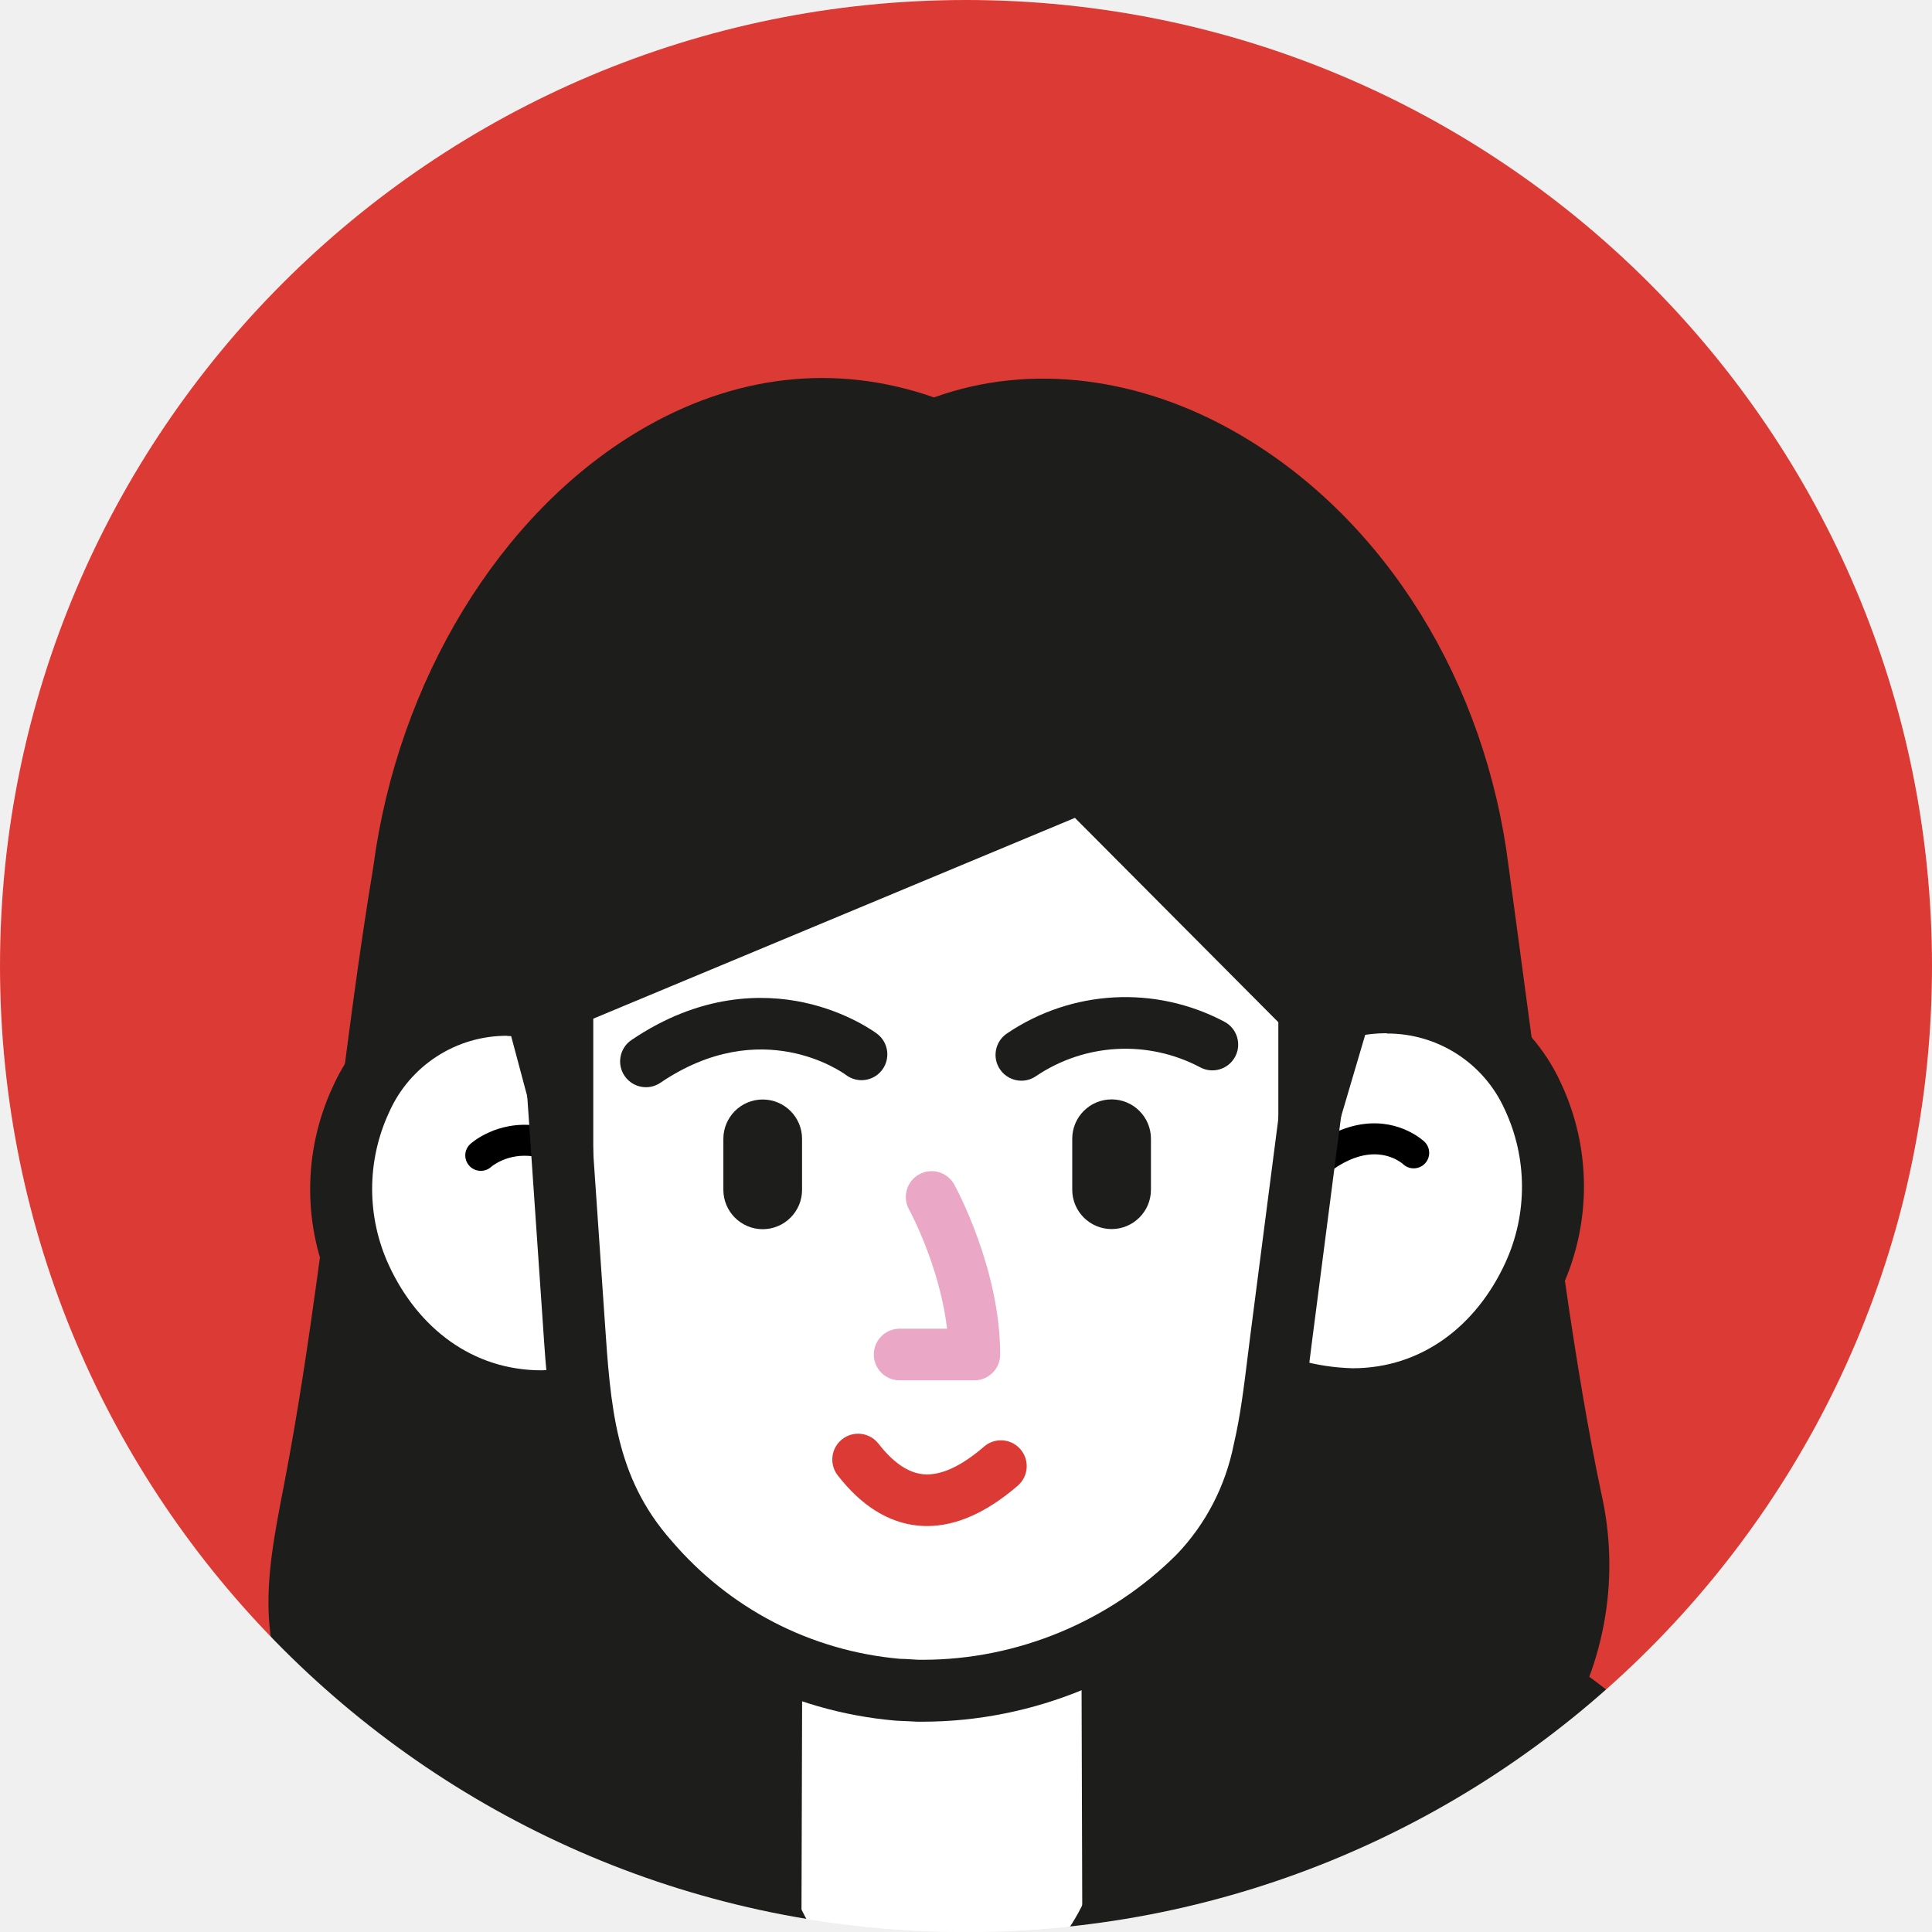
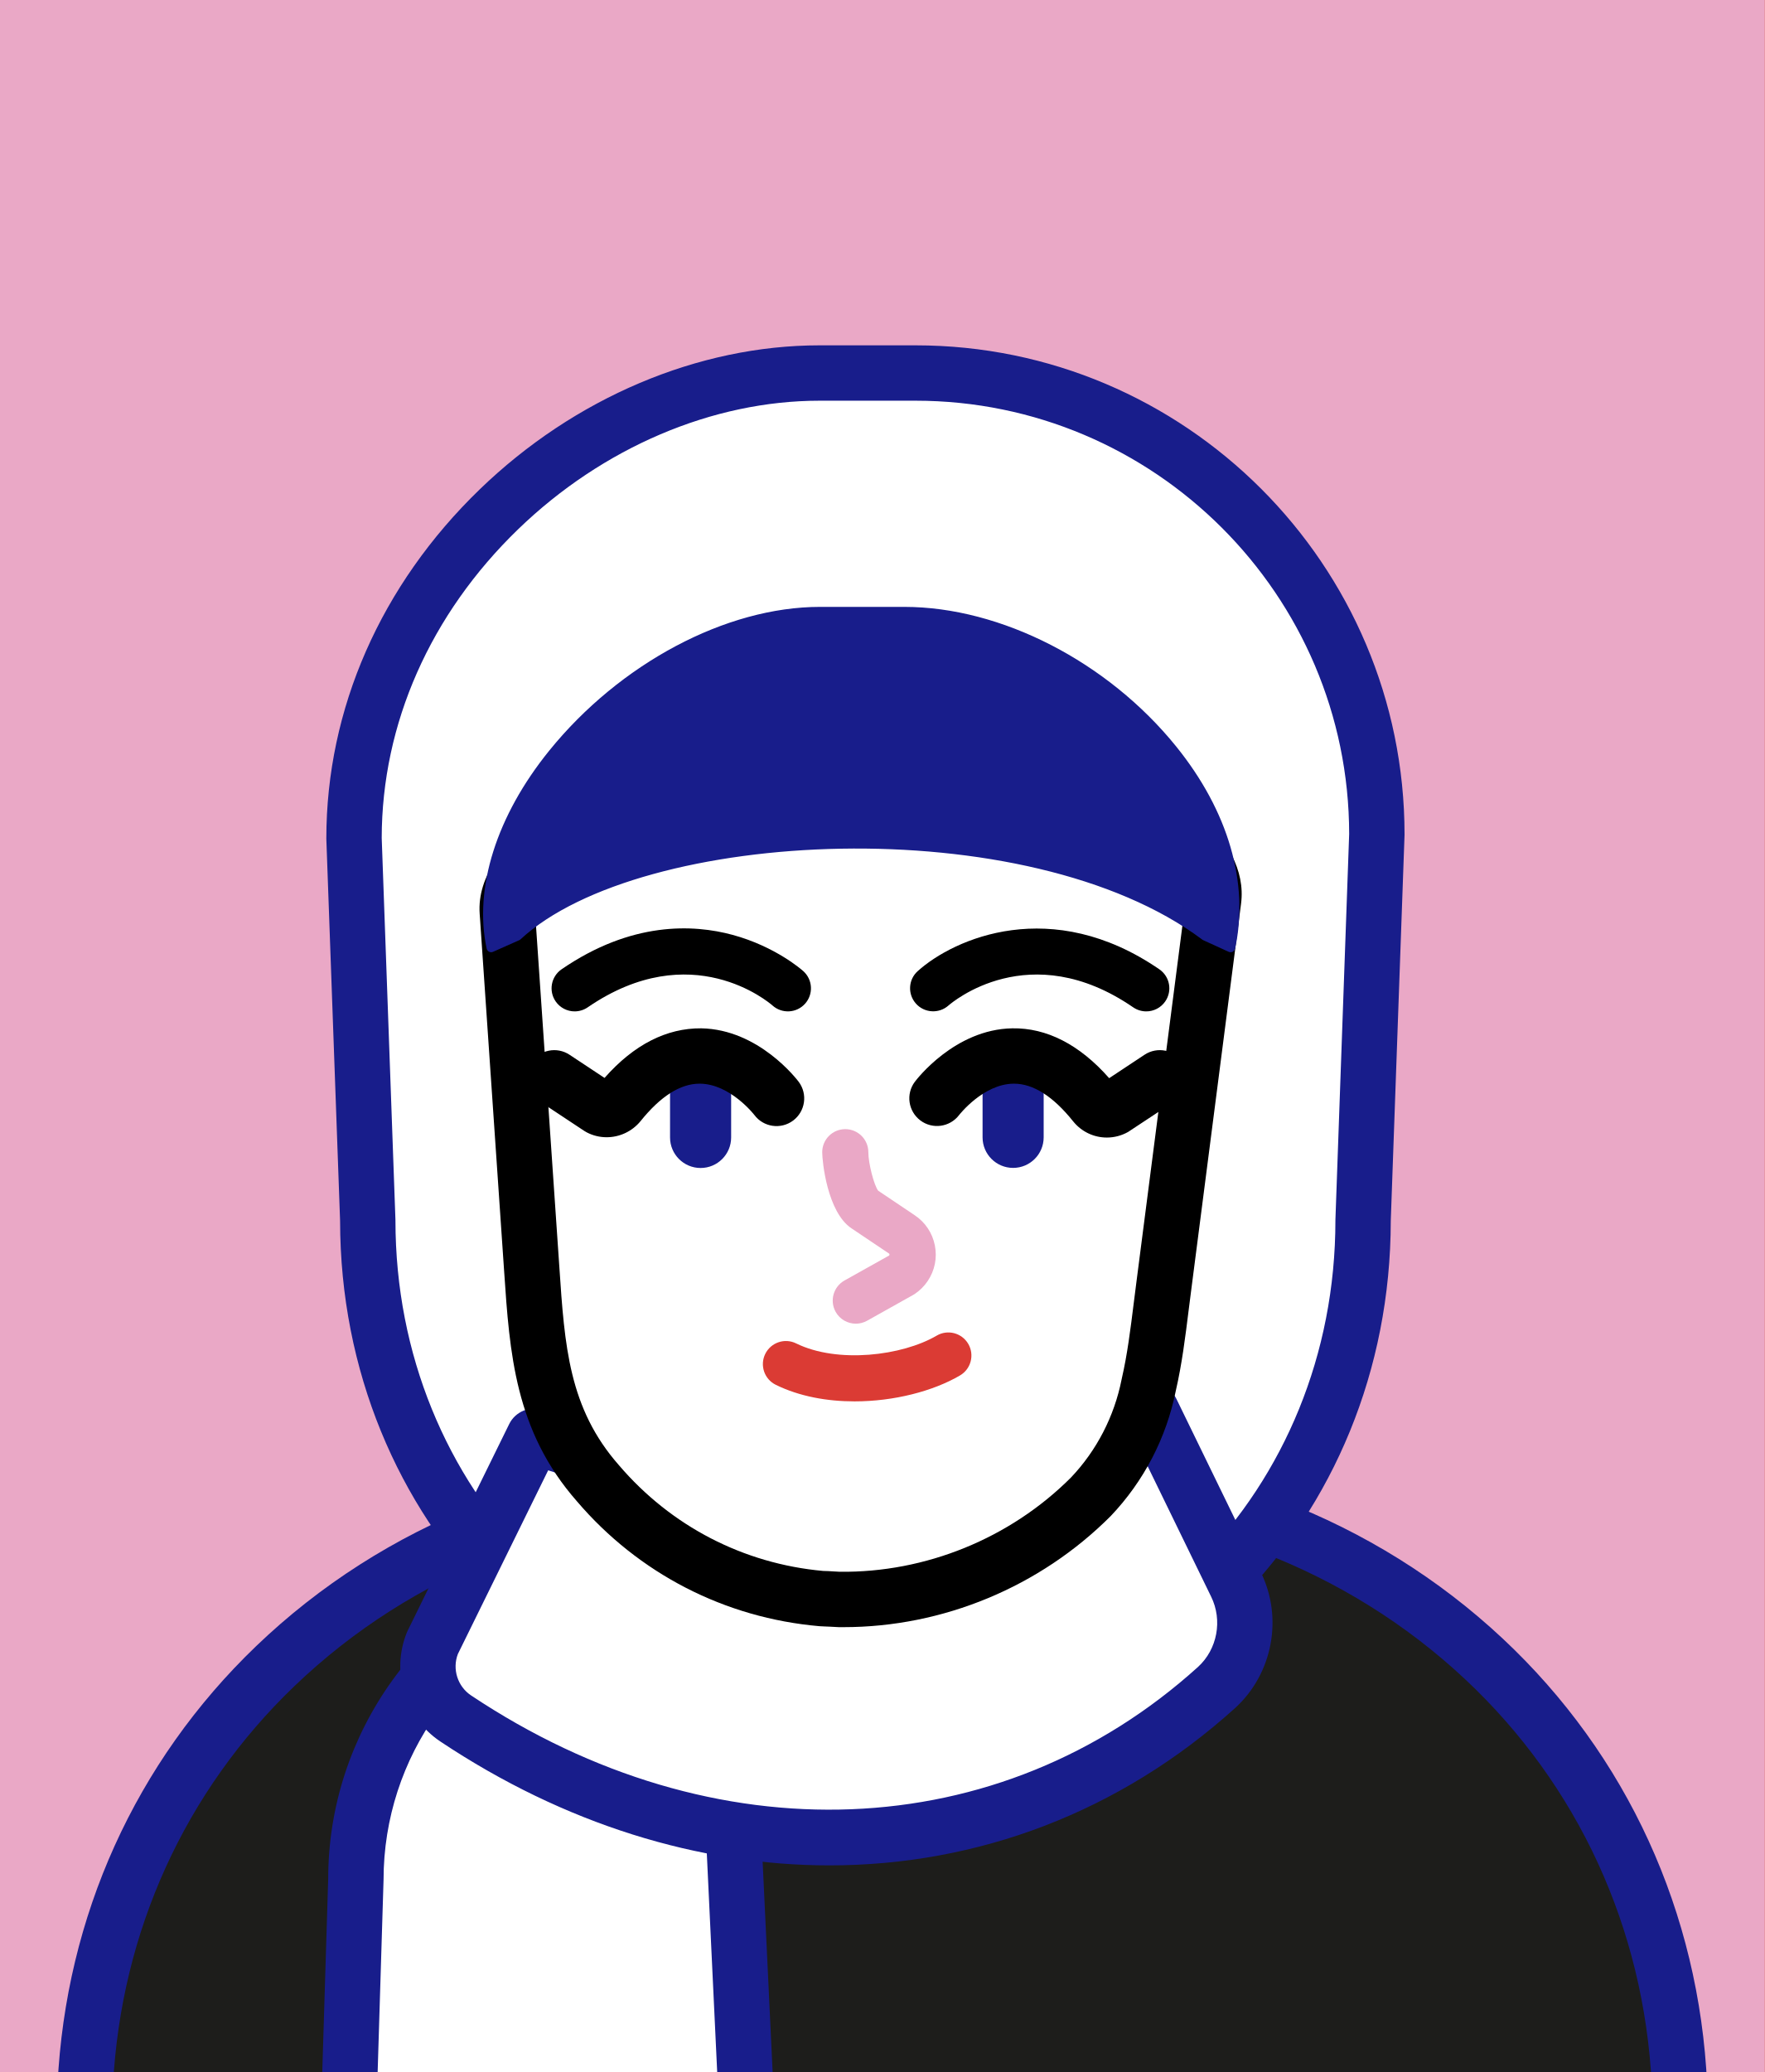
- <svg xmlns="http://www.w3.org/2000/svg" xmlns:xlink="http://www.w3.org/1999/xlink" width="92px" height="92px" viewBox="0 0 92 92" version="1.1">
+ <svg xmlns="http://www.w3.org/2000/svg" xmlns:xlink="http://www.w3.org/1999/xlink" width="92px" height="108px" viewBox="0 0 92 108" version="1.1" style="background: #DB3B34;">
  <defs>
-     <circle id="path-1" cx="46" cy="46" r="46" />
-     <rect id="path-3" x="0" y="0" width="92" height="108" />
+     <rect id="path-1" x="0" y="0" width="92" height="108" />
+     <polygon id="path-3" points="0 0 86 0 86 32.937 0 32.937" />
  </defs>
-   <g id="Design" stroke="none" stroke-width="1" fill="none" fill-rule="evenodd">
-     <g id="rta-gitex-UI-05.00" transform="translate(-695, -573)">
-       <g id="Group-2" transform="translate(347, 232)">
-         <g id="Avatar" transform="translate(0, 288)">
-           <g id="GTX/Avatar/1-Copy-3" transform="translate(348, 53)">
-             <mask id="mask-2" fill="white">
-               <use xlink:href="#path-1" />
-             </mask>
-             <use id="GTX/Avatar/1" fill="#FBFBFB" xlink:href="#path-1" />
-             <g id="Group" mask="url(#mask-2)">
-               <g id="GTX/Avatar/Character/1">
-                 <rect id="Rectangle" fill="#DB3B34" x="0" y="0" width="92" height="108" />
-                 <mask id="mask-4" fill="white">
-                   <use xlink:href="#path-3" />
-                 </mask>
-                 <use id="Rectangle" fill="#DB3B34" xlink:href="#path-3" />
-                 <g id="Group-57" mask="url(#mask-4)">
-                   <g transform="translate(2, 18)">
-                     <path d="M1.475,90.373 C1.363,70.922 17.052,56.369 36.522,56.256 L51.061,56.167 C70.531,56.054 86.407,70.396 86.525,89.866" id="Fill-1" fill="#EAA8C6" />
-                     <path d="M1.476,91.848 C0.665,91.848 0.006,91.193 0,90.381 C-0.114,70.538 15.924,54.9 36.514,54.781 L51.052,54.693 C51.131,54.692 51.211,54.692 51.29,54.692 C71.775,54.692 87.88,70.095 88,89.857 C88.005,90.672 87.349,91.337 86.534,91.342 L86.525,91.342 C85.715,91.342 85.055,90.687 85.05,89.876 C84.996,80.951 81.442,72.738 75.042,66.75 C68.76,60.872 60.333,57.642 51.291,57.642 C51.217,57.642 51.144,57.642 51.07,57.643 L36.531,57.731 C17.595,57.841 2.845,72.175 2.951,90.364 C2.956,91.179 2.299,91.843 1.484,91.848 L1.476,91.848 Z" id="Fill-3" fill="#1D1D1B" />
-                     <path d="M42.668,78.937 C41.131,78.927 39.63,78.473 38.346,77.629 C35.229,75.608 33.361,71.542 33.597,67.269 L34.255,55.154 C34.378,52.888 36.025,51.113 38.007,51.108 L47.639,51.078 C49.655,51.078 51.272,52.814 51.41,55.11 L52.118,66.989 C52.383,71.414 50.427,75.574 47.132,77.55 L46.729,77.796 C45.503,78.537 44.1,78.931 42.668,78.937" id="Fill-5" fill="#FFFFFF" />
-                     <path d="M47.644,49.628 L47.644,49.628 L38.012,49.628 C35.249,49.628 32.957,52.027 32.79,55.076 L32.131,67.191 C31.871,71.984 34,76.567 37.54,78.868 C40.536,80.857 44.413,80.929 47.481,79.055 L47.885,78.814 C51.646,76.557 53.883,71.876 53.588,66.896 L52.875,55.022 C52.693,51.983 50.417,49.613 47.644,49.613 L47.644,49.628 Z M47.649,52.553 C48.848,52.553 49.846,53.709 49.935,55.199 L50.648,67.073 C50.879,70.942 49.173,74.595 46.37,76.282 L45.967,76.522 C44.974,77.132 43.833,77.457 42.668,77.462 C41.416,77.455 40.192,77.084 39.148,76.395 C36.463,74.654 34.86,71.104 35.067,67.353 L35.726,55.238 C35.809,53.763 36.807,52.583 38.007,52.578 L47.644,52.578 L47.649,52.553 Z" id="Fill-7" fill="#1D1D1B" />
-                     <path d="M71.096,63.808 C73.008,60.682 73.618,56.931 72.798,53.36 C72.099,50.016 71.554,46.634 71.067,43.251 C70.128,36.663 69.277,30.059 68.377,23.471 C66.45,7.905 52.964,-1.707 42.56,2.472 L42.412,2.472 C30.691,-2.012 19.092,9.434 17.239,23.471 C16.157,29.981 15.469,36.55 14.559,43.084 C14.107,46.363 13.615,49.643 12.986,52.917 C12.111,57.455 11.486,60.425 14.362,64.481 C17.091,68.326 21,71.33 24.161,74.806 C26.566,77.457 28.867,80.264 31.404,82.786 C32.15,83.53 33.358,83.529 34.102,82.783 C34.46,82.423 34.66,81.937 34.659,81.429 C34.713,70.16 34.762,42.99 34.816,39.775 L42.86,33.029 L50.884,39.775 C50.938,42.99 50.992,70.16 51.041,81.429 C51.036,82.485 51.888,83.346 52.944,83.351 C53.464,83.354 53.963,83.145 54.325,82.772 L61.666,74.649 C64.97,70.981 68.8,67.731 71.096,63.808" id="Fill-9" fill="#1D1D1B" />
-                     <path d="M42.86,31.554 C43.197,31.554 43.534,31.669 43.809,31.9 L51.833,38.646 C52.16,38.921 52.352,39.323 52.359,39.75 C52.393,41.771 52.427,53.155 52.459,64.164 C52.479,70.752 52.498,77.202 52.516,81.423 C52.516,81.587 52.584,81.688 52.643,81.747 C52.701,81.805 52.802,81.876 52.951,81.877 L52.953,81.877 C53.065,81.877 53.174,81.833 53.255,81.756 L60.572,73.66 C61.577,72.544 62.636,71.461 63.659,70.413 C66.048,67.968 68.305,65.658 69.824,63.063 C69.829,63.054 69.833,63.047 69.838,63.039 C71.558,60.225 72.099,56.905 71.36,53.69 C70.742,50.729 70.186,47.488 69.606,43.461 C69.006,39.248 68.433,34.964 67.879,30.821 C67.56,28.436 67.242,26.053 66.916,23.671 C65.935,15.744 61.71,8.876 55.613,5.28 C51.409,2.801 46.967,2.29 43.11,3.841 C42.935,3.911 42.748,3.947 42.56,3.947 L42.412,3.947 C42.232,3.947 42.053,3.914 41.885,3.849 C37.933,2.337 33.794,2.759 29.918,5.066 C24.142,8.505 19.739,15.806 18.701,23.664 C18.699,23.68 18.696,23.697 18.694,23.713 C18.006,27.853 17.467,32.099 16.947,36.207 C16.652,38.528 16.349,40.927 16.02,43.287 C15.643,46.019 15.122,49.617 14.435,53.196 L14.398,53.383 C13.556,57.741 13.093,60.142 15.565,63.628 C17.186,65.913 19.329,67.966 21.401,69.951 C22.693,71.189 24.03,72.469 25.253,73.814 C26.057,74.701 26.849,75.603 27.641,76.507 C29.186,78.269 30.784,80.09 32.444,81.74 C32.615,81.911 32.889,81.91 33.058,81.741 C33.138,81.66 33.184,81.549 33.183,81.435 C33.206,76.833 33.227,69.605 33.248,62.433 C33.279,51.754 33.309,41.666 33.341,39.75 C33.348,39.323 33.541,38.919 33.868,38.645 L41.912,31.899 C42.186,31.669 42.523,31.554 42.86,31.554 L42.86,31.554 Z M52.953,84.827 L52.937,84.827 C52.032,84.822 51.183,84.465 50.546,83.823 C49.91,83.18 49.562,82.327 49.566,81.422 C49.548,77.214 49.529,70.761 49.509,64.172 C49.479,54.069 49.448,43.649 49.417,40.469 L42.859,34.955 L36.283,40.47 C36.253,43.496 36.225,53.115 36.198,62.442 C36.177,69.616 36.156,76.845 36.134,81.437 C36.137,82.317 35.777,83.192 35.146,83.825 C33.829,85.145 31.682,85.147 30.362,83.83 C28.632,82.111 27.001,80.251 25.423,78.452 C24.641,77.56 23.861,76.671 23.069,75.798 C21.915,74.53 20.616,73.285 19.36,72.081 C17.188,70 14.943,67.848 13.16,65.335 C9.958,60.82 10.639,57.292 11.502,52.824 L11.538,52.638 C12.208,49.148 12.703,45.748 13.098,42.882 C13.424,40.538 13.727,38.148 14.021,35.836 C14.543,31.708 15.085,27.442 15.78,23.254 C16.954,14.409 21.792,6.471 28.408,2.531 C32.938,-0.166 37.792,-0.718 42.477,0.925 C47.035,-0.726 52.339,-0.076 57.112,2.74 C63.992,6.796 68.75,14.479 69.842,23.29 C70.165,25.656 70.484,28.042 70.803,30.43 C71.356,34.566 71.929,38.844 72.527,43.042 C73.097,47.005 73.642,50.188 74.241,53.058 C75.147,56.996 74.481,61.091 72.363,64.565 C70.661,67.467 68.174,70.014 65.769,72.475 C64.766,73.501 63.729,74.563 62.762,75.636 L55.42,83.761 C55.408,83.773 55.396,83.786 55.383,83.8 C54.749,84.452 53.864,84.827 52.953,84.827 L52.953,84.827 Z" id="Fill-11" fill="#1D1D1B" />
-                     <path d="M23.793,48.738 C20.115,48.738 16.909,46.56 15.203,42.907 C13.942,40.195 13.942,37.064 15.203,34.352 C16.436,31.611 19.165,29.851 22.17,29.858 C24.629,29.858 27.161,30.92 29.688,33.01 C30.031,33.287 30.231,33.704 30.234,34.145 L30.234,45.847 C30.235,46.387 29.941,46.885 29.467,47.145 C27.74,48.146 25.788,48.693 23.793,48.738" id="Fill-13" fill="#FFFFFF" />
-                     <path d="M22.16,28.373 L22.16,28.373 C18.578,28.365 15.325,30.464 13.856,33.732 C12.408,36.838 12.408,40.425 13.856,43.531 C15.823,47.715 19.52,50.213 23.788,50.213 C26.034,50.173 28.233,49.565 30.18,48.443 C31.126,47.923 31.713,46.927 31.709,45.847 L31.709,34.14 C31.706,33.263 31.313,32.432 30.637,31.874 C27.834,29.558 24.992,28.383 22.18,28.383 L22.16,28.373 Z M22.16,31.333 C24.068,31.333 26.31,32.139 28.739,34.145 L28.759,45.847 C27.247,46.729 25.537,47.212 23.788,47.253 C20.498,47.253 17.912,45.242 16.531,42.278 C15.451,39.958 15.451,37.281 16.531,34.961 C17.518,32.739 19.728,31.311 22.16,31.323 L22.16,31.333 Z" id="Fill-15" fill="#1D1D1B" />
-                     <path d="M20.892,37.022 C20.892,37.022 24.334,33.865 28.68,40.739" id="Fill-17" fill="#FFFFFF" />
-                     <path d="M28.68,41.476 C28.436,41.476 28.197,41.355 28.056,41.133 C26.512,38.689 24.898,37.283 23.389,37.065 C22.174,36.891 21.417,37.542 21.384,37.57 C21.081,37.837 20.616,37.812 20.346,37.511 C20.076,37.211 20.095,36.751 20.394,36.478 C20.444,36.432 21.653,35.346 23.552,35.599 C25.545,35.864 27.48,37.461 29.303,40.344 C29.521,40.689 29.418,41.144 29.074,41.362 C28.952,41.439 28.815,41.476 28.68,41.476" id="Fill-19" fill="#000000" />
-                     <path d="M62.409,48.63 C60.433,48.587 58.5,48.051 56.784,47.071 C56.307,46.815 56.009,46.319 56.007,45.778 L55.963,34.047 C55.962,33.608 56.156,33.192 56.494,32.911 C59.026,30.797 61.568,29.72 64.036,29.72 C67.025,29.718 69.741,31.461 70.983,34.18 C72.258,36.886 72.271,40.018 71.018,42.735 C69.326,46.412 66.101,48.635 62.409,48.635 L62.409,48.63 Z" id="Fill-21" fill="#FFFFFF" />
-                     <path d="M64.036,28.25 C61.209,28.25 58.352,29.44 55.545,31.785 C54.873,32.348 54.485,33.18 54.488,34.057 L54.517,45.768 C54.521,46.849 55.115,47.841 56.066,48.355 C58.002,49.454 60.183,50.05 62.409,50.09 C66.701,50.09 70.418,47.573 72.36,43.354 C73.796,40.242 73.781,36.655 72.321,33.555 C70.835,30.318 67.598,28.245 64.036,28.25 M64.036,31.215 C66.456,31.203 68.656,32.617 69.651,34.824 C70.74,37.139 70.751,39.816 69.68,42.14 C68.304,45.124 65.713,47.155 62.409,47.155 C60.68,47.109 58.991,46.635 57.492,45.773 L57.438,34.047 C59.896,32.016 62.123,31.2 64.036,31.2" id="Fill-23" fill="#1D1D1B" />
-                     <path d="M65.319,36.899 C65.319,36.899 62.163,33.855 57.851,40.753" id="Fill-25" fill="#FFFFFF" />
-                     <path d="M57.85,41.491 C57.717,41.491 57.581,41.455 57.46,41.378 C57.114,41.163 57.009,40.707 57.225,40.362 C59.083,37.391 61.013,35.762 62.961,35.522 C64.702,35.306 65.786,36.324 65.831,36.367 C66.125,36.65 66.133,37.117 65.85,37.41 C65.568,37.702 65.106,37.712 64.813,37.435 C64.775,37.401 64.145,36.847 63.106,36.991 C62.092,37.13 60.465,37.962 58.476,41.144 C58.336,41.368 58.096,41.491 57.85,41.491" id="Fill-27" fill="#000000" />
-                     <path d="M58.195,51.078 C58.593,49.377 58.77,47.578 59.011,45.709 L61.656,25.251 C62.076,22.071 60.688,18.923 58.057,17.089 C52.546,13.279 42.019,8.731 29.049,16.298 C25.687,18.274 23.736,21.985 24.014,25.875 L24.481,32.656 L25.282,44.333 C25.592,48.851 25.72,52.765 28.852,56.325 C31.864,59.858 36.145,62.064 40.77,62.466 C41.07,62.466 41.375,62.5 41.675,62.51 C46.699,62.577 51.537,60.609 55.088,57.052 C56.671,55.397 57.749,53.325 58.195,51.078" id="Fill-29" fill="#FFFFFF" />
-                     <path d="M40.841,60.991 C41.024,60.993 41.21,61.005 41.395,61.017 C41.504,61.024 41.613,61.032 41.722,61.036 C41.796,61.037 41.871,61.037 41.944,61.037 C46.439,61.037 50.847,59.213 54.044,56.01 C55.413,54.578 56.356,52.766 56.748,50.791 C56.751,50.774 56.755,50.758 56.759,50.742 C57.062,49.445 57.233,48.061 57.413,46.598 C57.458,46.241 57.502,45.882 57.548,45.52 L60.193,25.062 C60.543,22.414 59.401,19.824 57.214,18.299 C51.23,14.163 41.611,10.676 29.792,17.571 C26.897,19.273 25.245,22.416 25.485,25.77 L26.794,44.833 C27.076,49.019 27.297,52.325 29.959,55.35 C32.74,58.612 36.596,60.607 40.841,60.991 M41.92,63.986 C41.831,63.986 41.743,63.986 41.655,63.985 C41.486,63.979 41.343,63.97 41.199,63.961 C41.013,63.949 40.825,63.952 40.642,63.935 C35.599,63.497 31.013,61.134 27.73,57.281 C24.421,53.522 24.144,49.397 23.851,45.031 L22.542,25.977 C22.222,21.5 24.429,17.302 28.301,15.027 C42.159,6.941 53.418,12.088 58.896,15.876 C61.997,18.038 63.613,21.703 63.119,25.444 L60.474,45.899 C60.428,46.254 60.384,46.608 60.341,46.959 C60.152,48.495 59.973,49.947 59.637,51.391 C59.132,53.907 57.928,56.217 56.154,58.072 C52.385,61.847 47.218,63.986 41.92,63.986" id="Fill-31" fill="#1D1D1B" />
-                     <path d="M45.662,51.816 C43.204,53.94 40.903,54.127 38.862,51.501" id="Fill-33" fill="#FFFFFF" />
-                     <path d="M42.149,54.669 C42.002,54.669 41.857,54.661 41.712,54.648 C40.302,54.508 39.017,53.703 37.892,52.256 C37.475,51.72 37.572,50.947 38.108,50.531 C38.644,50.114 39.416,50.211 39.833,50.747 C40.528,51.642 41.241,52.131 41.954,52.201 C42.781,52.28 43.754,51.84 44.859,50.886 C45.373,50.442 46.148,50.498 46.592,51.012 C47.036,51.526 46.98,52.302 46.466,52.746 C44.987,54.024 43.537,54.669 42.149,54.669" id="Fill-35" fill="#DB3B34" />
-                     <path d="M28.76,33.772 C28.366,33.772 27.979,33.583 27.741,33.232 C27.36,32.671 27.507,31.906 28.069,31.525 C31.35,29.301 34.339,29.324 36.269,29.735 C38.374,30.183 39.712,31.187 39.769,31.229 C40.309,31.64 40.414,32.411 40.003,32.952 C39.594,33.491 38.826,33.597 38.286,33.19 C38.113,33.063 34.264,30.296 29.448,33.56 C29.237,33.703 28.997,33.772 28.76,33.772" id="Fill-37" fill="#1D1D1B" />
-                     <path d="M46.637,33.462 C46.243,33.462 45.855,33.272 45.618,32.921 C45.237,32.359 45.385,31.594 45.948,31.214 C49.039,29.123 53.008,28.909 56.307,30.654 C56.907,30.972 57.136,31.715 56.818,32.316 C56.501,32.916 55.758,33.145 55.157,32.827 C52.663,31.508 49.662,31.67 47.324,33.251 C47.114,33.393 46.874,33.462 46.637,33.462" id="Fill-39" fill="#1D1D1B" />
-                     <polygon id="Fill-41" fill="#1D1D1B" points="59.857 30.271 59.857 38.487 62.826 28.427 64.056 22.974 60.496 13.057 43.199 8.097 25.396 14.326 22.219 20.049 22.893 29.597 25.268 38.487 25.268 29.853 49.419 19.784" />
-                     <path d="M49.418,18.8 C49.675,18.8 49.927,18.901 50.116,19.09 L60.554,29.577 C60.737,29.762 60.84,30.011 60.84,30.271 L60.84,31.683 L61.874,28.179 L63.033,23.038 L59.741,13.863 L43.229,9.128 L26.074,15.131 L23.221,20.271 L23.867,29.435 L24.285,30.996 L24.285,29.853 C24.285,29.456 24.523,29.098 24.889,28.945 L49.04,18.876 C49.162,18.825 49.291,18.8 49.418,18.8 M59.858,39.47 C59.811,39.47 59.764,39.467 59.716,39.46 C59.233,39.39 58.873,38.976 58.873,38.487 L58.873,30.677 L49.187,20.946 L26.251,30.508 L26.251,38.487 C26.251,38.981 25.885,39.398 25.396,39.462 C24.906,39.52 24.445,39.217 24.318,38.741 L21.943,29.852 C21.927,29.791 21.916,29.729 21.912,29.667 L21.239,20.119 C21.225,19.928 21.267,19.738 21.36,19.572 L24.536,13.849 C24.653,13.638 24.844,13.478 25.071,13.398 L42.874,7.168 C43.065,7.101 43.274,7.095 43.47,7.151 L60.767,12.112 C61.071,12.199 61.314,12.427 61.422,12.725 L64.981,22.642 C65.044,22.818 65.056,23.009 65.015,23.191 L63.786,28.644 C63.781,28.664 63.776,28.685 63.769,28.706 L60.8,38.765 C60.675,39.188 60.287,39.47 59.858,39.47" id="Fill-43" fill="#1D1D1B" />
-                     <path d="M34.319,34.603 L34.319,34.603 C35.218,34.603 35.947,35.331 35.947,36.23 L35.947,38.659 C35.947,39.558 35.218,40.286 34.319,40.286 L34.319,40.286 C33.421,40.286 32.692,39.558 32.692,38.659 L32.692,36.23 C32.692,35.331 33.421,34.603 34.319,34.603" id="Fill-45" fill="#1D1D1B" />
-                     <path d="M34.319,34.848 C33.558,34.848 32.938,35.468 32.938,36.23 L32.938,38.659 C32.938,39.421 33.558,40.041 34.319,40.041 C35.081,40.041 35.701,39.421 35.701,38.659 L35.701,36.23 C35.701,35.468 35.081,34.848 34.319,34.848 M34.319,40.533 C33.286,40.533 32.446,39.692 32.446,38.659 L32.446,36.23 C32.446,35.197 33.286,34.357 34.319,34.357 C35.353,34.357 36.193,35.197 36.193,36.23 L36.193,38.659 C36.193,39.692 35.353,40.533 34.319,40.533" id="Fill-47" fill="#1D1D1B" />
-                     <path d="M50.933,40.281 L50.933,40.281 C50.034,40.281 49.306,39.553 49.306,38.654 L49.306,36.225 C49.306,35.326 50.034,34.598 50.933,34.598 L50.933,34.598 C51.832,34.598 52.56,35.326 52.56,36.225 L52.56,38.654 C52.56,39.553 51.832,40.281 50.933,40.281" id="Fill-49" fill="#1D1D1B" />
-                     <path d="M50.933,34.843 C50.171,34.843 49.551,35.463 49.551,36.225 L49.551,38.654 C49.551,39.416 50.171,40.036 50.933,40.036 C51.695,40.036 52.315,39.416 52.315,38.654 L52.315,36.225 C52.315,35.463 51.695,34.843 50.933,34.843 M50.933,40.527 C49.9,40.527 49.059,39.687 49.059,38.654 L49.059,36.225 C49.059,35.192 49.9,34.352 50.933,34.352 C51.966,34.352 52.807,35.192 52.807,36.225 L52.807,38.654 C52.807,39.687 51.966,40.527 50.933,40.527" id="Fill-51" fill="#1D1D1B" />
-                     <path d="M42.363,38.998 C42.363,38.998 44.399,42.686 44.399,46.501 L40.839,46.501" id="Fill-53" fill="#FFFFFF" />
-                     <path d="M44.398,47.73 L40.839,47.73 C40.16,47.73 39.61,47.18 39.61,46.501 C39.61,45.822 40.16,45.272 40.839,45.272 L43.097,45.272 C42.751,42.276 41.303,39.623 41.287,39.592 C40.959,38.998 41.175,38.25 41.769,37.922 C42.363,37.594 43.111,37.809 43.439,38.404 C43.528,38.566 45.628,42.416 45.628,46.501 C45.628,47.18 45.077,47.73 44.398,47.73" id="Fill-55" fill="#EAA8C6" />
-                   </g>
-                 </g>
-               </g>
-             </g>
-           </g>
+   <g id="GTX/Avatar/Character/4" stroke="none" stroke-width="1" fill="none" fill-rule="evenodd">
+     <rect fill="#DB3B34" x="0" y="0" width="92" height="108" />
+     <mask id="mask-2" fill="white">
+       <use xlink:href="#path-1" />
+     </mask>
+     <use id="Rectangle" fill="#EAA8C6" xlink:href="#path-1" />
+     <g id="Group-46" mask="url(#mask-2)">
+       <g transform="translate(3, 18)">
+         <path d="M84.556,90.657 C83.673,72.365 68.462,59.056 49.909,59.163 L35.68,59.25 C17.295,59.357 2.36,72.625 1.445,90.657 L84.556,90.657 Z" id="Fill-1" fill="#1D1D1B" />
+         <g id="Group-5" stroke-width="1" fill="none" transform="translate(0, 57.71967)">
+           <mask id="mask-4" fill="white">
+             <use xlink:href="#path-3" />
+           </mask>
+           <g id="Clip-4" />
+           <path d="M2.892,32.937 C3.319,24.97 6.631,17.653 12.35,12.166 C18.475,6.29 26.764,3.025 35.688,2.973 L49.917,2.887 C49.99,2.886 50.061,2.886 50.134,2.886 C58.98,2.886 67.225,6.047 73.371,11.798 C79.275,17.323 82.699,24.783 83.113,32.937 L86,32.937 C85.582,23.976 81.836,15.766 75.343,9.69 C68.66,3.436 59.716,0 50.134,0 C50.056,0 49.977,0 49.9,0 L35.671,0.087 C26.005,0.143 17.013,3.693 10.352,10.084 C4.06,16.121 0.429,24.175 -9.62082753e-05,32.937 L2.892,32.937 Z" id="Fill-3" fill="#181D8B" mask="url(#mask-4)" />
        </g>
+         <path d="M42.116,72.089 L42.116,72.089 C56.143,72.089 68.063,60.909 68.063,45.608 L68.78,25.495 C68.78,12.212 58.012,1.443 44.728,1.443 L39.725,1.443 C27.512,1.443 15.457,12.3 15.457,25.702 L16.173,45.608 C16.173,60.909 27.983,72.089 42.116,72.089" id="Fill-6" fill="#FFFFFF" />
+         <path d="M16.9,25.676 L17.615,45.555 C17.616,45.572 17.616,45.59 17.616,45.608 C17.616,59.648 28.378,70.646 42.116,70.646 C55.856,70.646 66.62,59.648 66.62,45.608 C66.62,45.59 66.621,45.573 66.621,45.556 L67.337,25.47 C67.323,13.015 57.186,2.886 44.728,2.886 L39.725,2.886 C34.144,2.886 28.417,5.328 24.014,9.585 C19.433,14.013 16.907,19.727 16.9,25.676 M42.116,73.532 C26.768,73.532 14.744,61.28 14.73,45.634 L14.014,25.754 C14.013,25.737 14.013,25.719 14.013,25.702 C14.013,18.954 16.853,12.493 22.008,7.509 C26.944,2.737 33.402,0 39.725,0 L44.728,0 C58.786,0 70.224,11.437 70.224,25.495 C70.224,25.512 70.224,25.529 70.223,25.546 L69.506,45.634 C69.493,61.28 57.467,73.532 42.116,73.532" id="Fill-8" fill="#181D8B" />
+         <path d="M35.865,90.657 L34.496,61.843 L26.67,64.488 C20.025,66.735 15.553,72.969 15.553,79.983 L15.225,90.657 L35.865,90.657 Z" id="Fill-10" fill="#FFFFFF" />
+         <path d="M16.668,90.657 L16.996,79.983 C16.996,73.583 21.069,67.905 27.132,65.855 L33.146,63.823 L34.421,90.657 L37.311,90.657 L35.938,61.774 C35.916,61.322 35.684,60.906 35.309,60.65 C34.936,60.395 34.463,60.33 34.034,60.476 L26.208,63.121 C18.971,65.568 14.109,72.344 14.11,79.938 L13.781,90.657 L16.668,90.657 Z" id="Fill-12" fill="#181D8B" />
+         <path d="M55.527,56.176 L57.033,55.546 L61.435,64.585 C62.328,66.399 61.919,68.585 60.429,69.953 C49.76,79.603 34.27,80.579 20.753,71.569 C19.467,70.709 18.964,69.062 19.55,67.63 L24.842,56.864 C36.17,60.813 44.42,60.842 55.527,56.176" id="Fill-14" fill="#FFFFFF" />
+         <path d="M20.87,68.215 L25.578,58.638 C36.908,62.374 45.296,62.038 56.084,57.507 L56.333,57.403 L60.14,65.222 C60.747,66.453 60.464,67.962 59.461,68.883 C49.115,78.239 34.235,78.821 21.556,70.37 C20.855,69.901 20.57,69 20.87,68.215 M19.952,72.77 C26.43,77.088 33.445,79.231 40.241,79.23 C47.944,79.23 55.368,76.477 61.406,71.016 C63.354,69.227 63.898,66.32 62.732,63.953 L58.33,54.914 C57.995,54.226 57.179,53.918 56.476,54.215 L54.97,54.845 C54.969,54.845 54.969,54.845 54.968,54.846 C44.41,59.281 36.65,59.453 25.316,55.501 C24.629,55.262 23.868,55.572 23.546,56.227 L18.255,66.993 C18.24,67.023 18.227,67.053 18.214,67.083 C17.373,69.141 18.103,71.532 19.952,72.77" id="Fill-16" fill="#181D8B" />
+         <path d="M56.889,54.185 C57.274,52.52 57.447,50.759 57.687,48.932 L60.27,28.915 C60.675,25.803 54.854,22.71 52.271,20.93 C46.878,17.202 48.528,12.752 35.81,20.156 C32.524,22.08 23.187,25.726 23.447,29.526 L23.899,36.16 L24.683,47.585 C24.986,52.005 25.116,55.834 28.175,59.317 C31.126,62.773 35.318,64.931 39.845,65.325 C40.144,65.325 40.437,65.359 40.735,65.369 C45.651,65.434 50.385,63.508 53.858,60.029 C55.401,58.407 56.452,56.38 56.889,54.185" id="Fill-18" fill="#FFFFFF" />
+         <path d="M39.915,63.883 C40.096,63.885 40.276,63.896 40.457,63.908 C40.564,63.915 40.672,63.923 40.781,63.926 C45.242,63.979 49.658,62.193 52.837,59.01 C54.17,57.607 55.09,55.833 55.473,53.903 C55.476,53.889 55.479,53.874 55.482,53.859 C55.771,52.614 55.936,51.289 56.111,49.886 C56.158,49.508 56.206,49.127 56.256,48.743 L58.839,28.731 C59.061,27.021 55.079,24.467 52.941,23.094 C52.386,22.738 51.877,22.411 51.452,22.119 C50.09,21.177 49.134,20.189 48.365,19.395 C46.229,17.188 45.345,16.275 36.536,21.403 C35.811,21.827 34.853,22.308 33.743,22.865 C30.823,24.33 24.747,27.38 24.887,29.428 L26.162,48.06 C26.437,52.161 26.656,55.4 29.26,58.364 C31.983,61.554 35.76,63.507 39.915,63.883 M40.972,66.813 C40.887,66.813 40.802,66.813 40.716,66.812 C40.548,66.806 40.406,66.798 40.265,66.788 C40.085,66.776 39.902,66.779 39.721,66.763 C34.785,66.334 30.295,64.022 27.078,60.254 C23.842,56.571 23.57,52.531 23.282,48.254 L22.007,29.624 C21.736,25.662 27.676,22.681 32.448,20.285 C33.513,19.751 34.433,19.29 35.081,18.911 C44.918,13.184 47.106,13.944 50.439,17.388 C51.155,18.127 51.966,18.964 53.092,19.743 C53.492,20.018 53.974,20.328 54.499,20.665 C57.732,22.739 62.158,25.58 61.701,29.101 L59.119,49.116 C59.068,49.498 59.022,49.872 58.975,50.243 C58.792,51.715 58.618,53.105 58.3,54.488 C57.807,56.946 56.634,59.206 54.904,61.024 C51.214,64.72 46.158,66.813 40.972,66.813" id="Fill-20" fill="#000000" />
+         <path d="M41.067,42.057 C41.067,42.798 41.443,44.612 42.058,45.025 L44.021,46.344 C44.602,46.732 44.757,47.518 44.368,48.099 C44.276,48.236 44.158,48.354 44.021,48.446 L41.616,49.793" id="Fill-22" fill="#FFFFFF" />
+         <path d="M41.617,50.995 C41.196,50.995 40.787,50.774 40.566,50.38 C40.242,49.801 40.449,49.067 41.028,48.743 L43.356,47.44 C43.384,47.399 43.374,47.358 43.351,47.342 L41.388,46.023 C40.129,45.178 39.865,42.542 39.865,42.057 C39.865,41.393 40.403,40.855 41.067,40.855 C41.731,40.855 42.27,41.393 42.27,42.057 C42.27,42.635 42.56,43.763 42.781,44.062 L44.691,45.345 C45.238,45.711 45.61,46.269 45.738,46.916 C45.866,47.563 45.734,48.221 45.367,48.768 C45.186,49.037 44.959,49.264 44.691,49.445 C44.664,49.462 44.637,49.479 44.609,49.495 L42.203,50.842 C42.017,50.946 41.816,50.995 41.617,50.995 L41.617,50.995 Z" id="Fill-24" fill="#EAA8C6" />
+         <path d="M46.441,52.655 C44.334,53.891 40.548,54.367 37.974,53.102" id="Fill-26" fill="#FFFFFF" />
+         <path d="M41.55,55.045 C40.114,55.045 38.673,54.785 37.444,54.181 C36.848,53.889 36.602,53.167 36.895,52.571 C37.188,51.975 37.909,51.728 38.505,52.023 C40.666,53.085 44.037,52.67 45.832,51.618 C46.404,51.282 47.141,51.473 47.478,52.046 C47.814,52.619 47.622,53.356 47.05,53.692 C45.651,54.513 43.605,55.045 41.55,55.045" id="Fill-28" fill="#DB3B34" />
+         <path d="M33.525,37.319 L33.525,37.319 C34.404,37.319 35.117,38.032 35.117,38.911 L35.117,41.288 C35.117,42.167 34.404,42.88 33.525,42.88 L33.525,42.88 C32.645,42.88 31.932,42.167 31.932,41.288 L31.932,38.911 C31.932,38.032 32.645,37.319 33.525,37.319" id="Fill-30" fill="#181D8B" />
+         <path d="M28.626,41.277 C28.272,41.277 27.915,41.194 27.586,41.021 L27.46,40.947 L25.099,39.384 C24.434,38.943 24.252,38.048 24.692,37.383 C25.131,36.72 26.027,36.537 26.692,36.977 L28.517,38.185 C30.052,36.443 31.757,35.585 33.558,35.6 C36.562,35.652 38.557,38.278 38.64,38.389 C39.117,39.028 38.985,39.932 38.347,40.409 C37.708,40.885 36.804,40.755 36.327,40.116 C36.319,40.106 35.076,38.503 33.495,38.485 L33.469,38.485 C32.467,38.485 31.431,39.144 30.389,40.444 C29.94,40.987 29.287,41.277 28.626,41.277" id="Fill-32" fill="#000000" />
+         <path d="M26.959,34.717 C26.576,34.717 26.2,34.534 25.967,34.195 C25.591,33.647 25.73,32.899 26.278,32.522 C29.915,30.026 33.136,30.17 35.197,30.73 C37.439,31.339 38.822,32.568 38.88,32.62 C39.374,33.064 39.414,33.825 38.969,34.319 C38.526,34.811 37.769,34.852 37.274,34.411 C37.09,34.249 33.039,30.798 27.639,34.506 C27.431,34.648 27.194,34.717 26.959,34.717" id="Fill-34" fill="#000000" />
+         <path d="M49.817,42.875 L49.817,42.875 C48.938,42.875 48.225,42.162 48.225,41.283 L48.225,38.907 C48.225,38.027 48.938,37.314 49.817,37.314 L49.817,37.314 C50.697,37.314 51.41,38.027 51.41,38.907 L51.41,41.283 C51.41,42.162 50.697,42.875 49.817,42.875" id="Fill-36" fill="#181D8B" />
+         <path d="M54.703,41.293 C54.036,41.293 53.384,40.996 52.941,40.441 C51.902,39.144 50.866,38.485 49.863,38.485 L49.837,38.485 C48.256,38.504 47.013,40.107 47,40.122 C46.519,40.753 45.615,40.879 44.982,40.401 C44.348,39.922 44.217,39.026 44.692,38.389 C44.776,38.278 46.771,35.651 49.774,35.6 C51.559,35.569 53.28,36.442 54.825,38.198 L56.669,36.977 C57.334,36.537 58.23,36.719 58.67,37.384 C59.109,38.048 58.927,38.944 58.263,39.384 L55.811,41.002 C55.461,41.199 55.08,41.293 54.703,41.293" id="Fill-38" fill="#000000" />
+         <path d="M56.758,34.717 C56.523,34.717 56.286,34.648 56.078,34.506 C50.672,30.791 46.616,34.263 46.446,34.412 C45.95,34.85 45.191,34.805 44.751,34.311 C44.311,33.817 44.351,33.063 44.842,32.62 C46.749,30.903 51.837,28.673 57.44,32.523 C57.988,32.899 58.127,33.647 57.75,34.195 C57.517,34.534 57.141,34.717 56.758,34.717" id="Fill-40" fill="#000000" />
+         <path d="M61.156,31.393 C62.993,22.83 52.944,13.873 44.146,13.873 L39.744,13.873 C30.917,13.873 20.941,23.571 22.605,31.393 L23.971,30.787 C30.422,24.822 50.698,23.951 59.828,30.787 L61.156,31.393 Z" id="Fill-42" fill="#181D8B" />
+         <path d="M39.745,14.114 C34.998,14.114 29.605,16.986 26.007,21.43 C23.437,24.604 22.274,28.091 22.784,31.05 L23.837,30.583 C26.969,27.713 33.498,25.861 40.891,25.746 C48.624,25.625 55.733,27.432 59.952,30.579 L60.979,31.047 C61.562,27.842 60.49,24.362 57.943,21.21 C54.513,16.966 48.968,14.114 44.146,14.114 L39.745,14.114 Z M61.156,31.633 C61.122,31.633 61.087,31.626 61.056,31.612 L59.728,31.005 C59.713,30.999 59.698,30.99 59.684,30.979 C50.572,24.158 30.411,25.159 24.135,30.963 C24.115,30.981 24.093,30.996 24.069,31.006 L22.703,31.613 C22.636,31.642 22.56,31.64 22.496,31.607 C22.431,31.574 22.385,31.514 22.37,31.443 C21.697,28.28 22.886,24.52 25.633,21.127 C29.319,16.574 34.858,13.633 39.745,13.633 L44.146,13.633 C49.183,13.633 54.746,16.489 58.318,20.908 C61.036,24.271 62.127,28.013 61.391,31.443 C61.375,31.514 61.328,31.575 61.263,31.608 C61.23,31.625 61.193,31.633 61.156,31.633 L61.156,31.633 Z" id="Fill-44" fill="#181D8B" />
      </g>
    </g>
  </g>
</svg>
